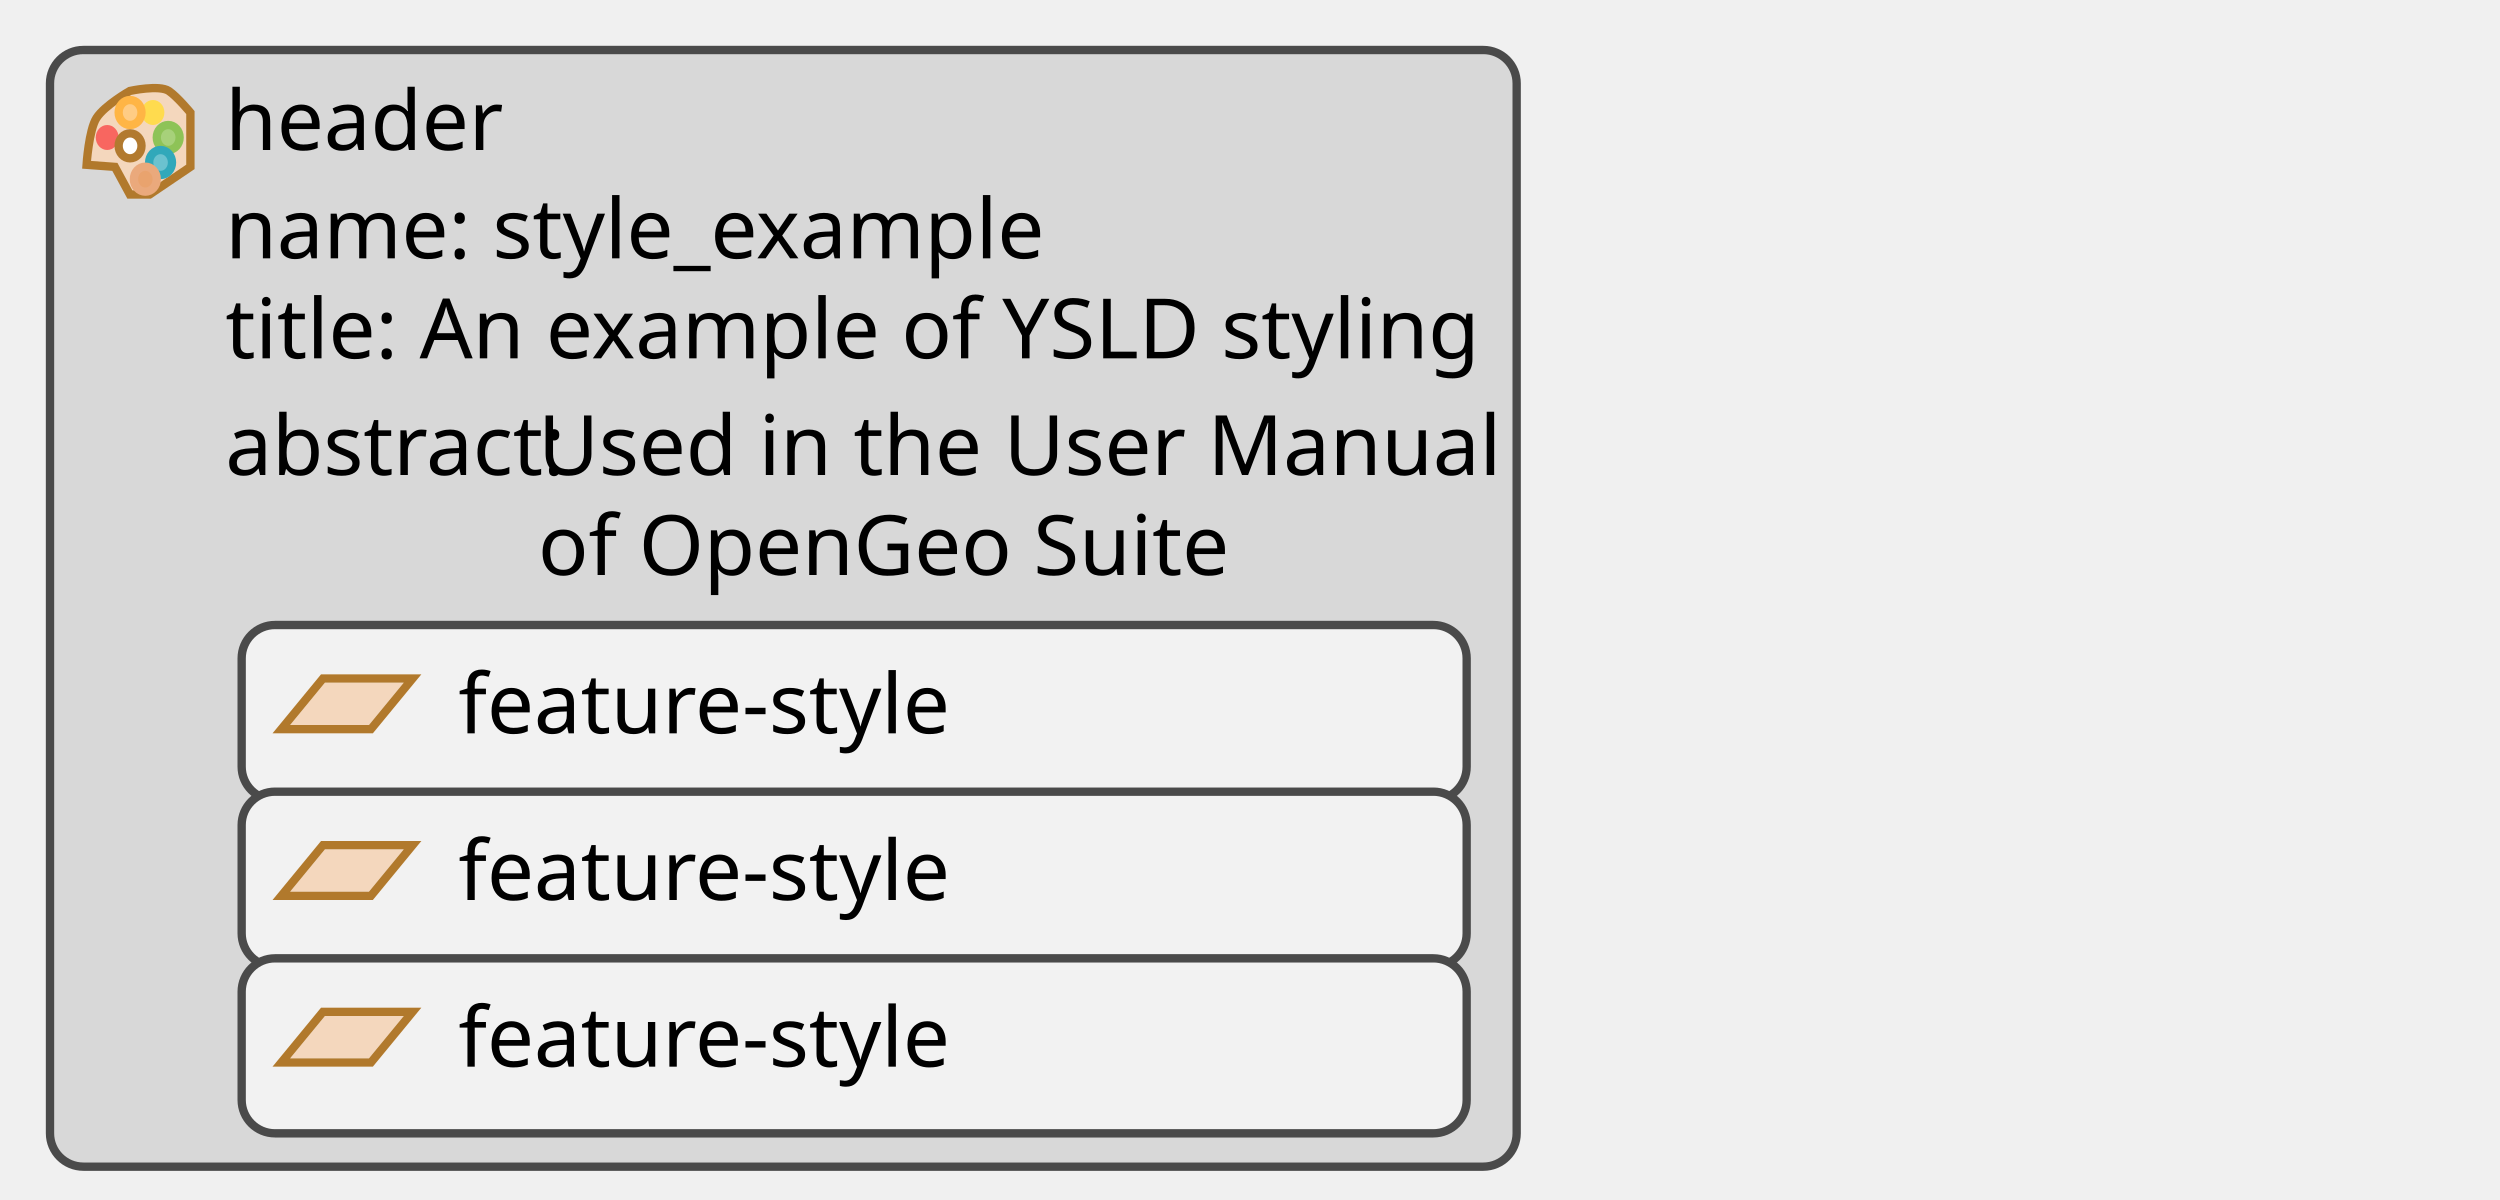
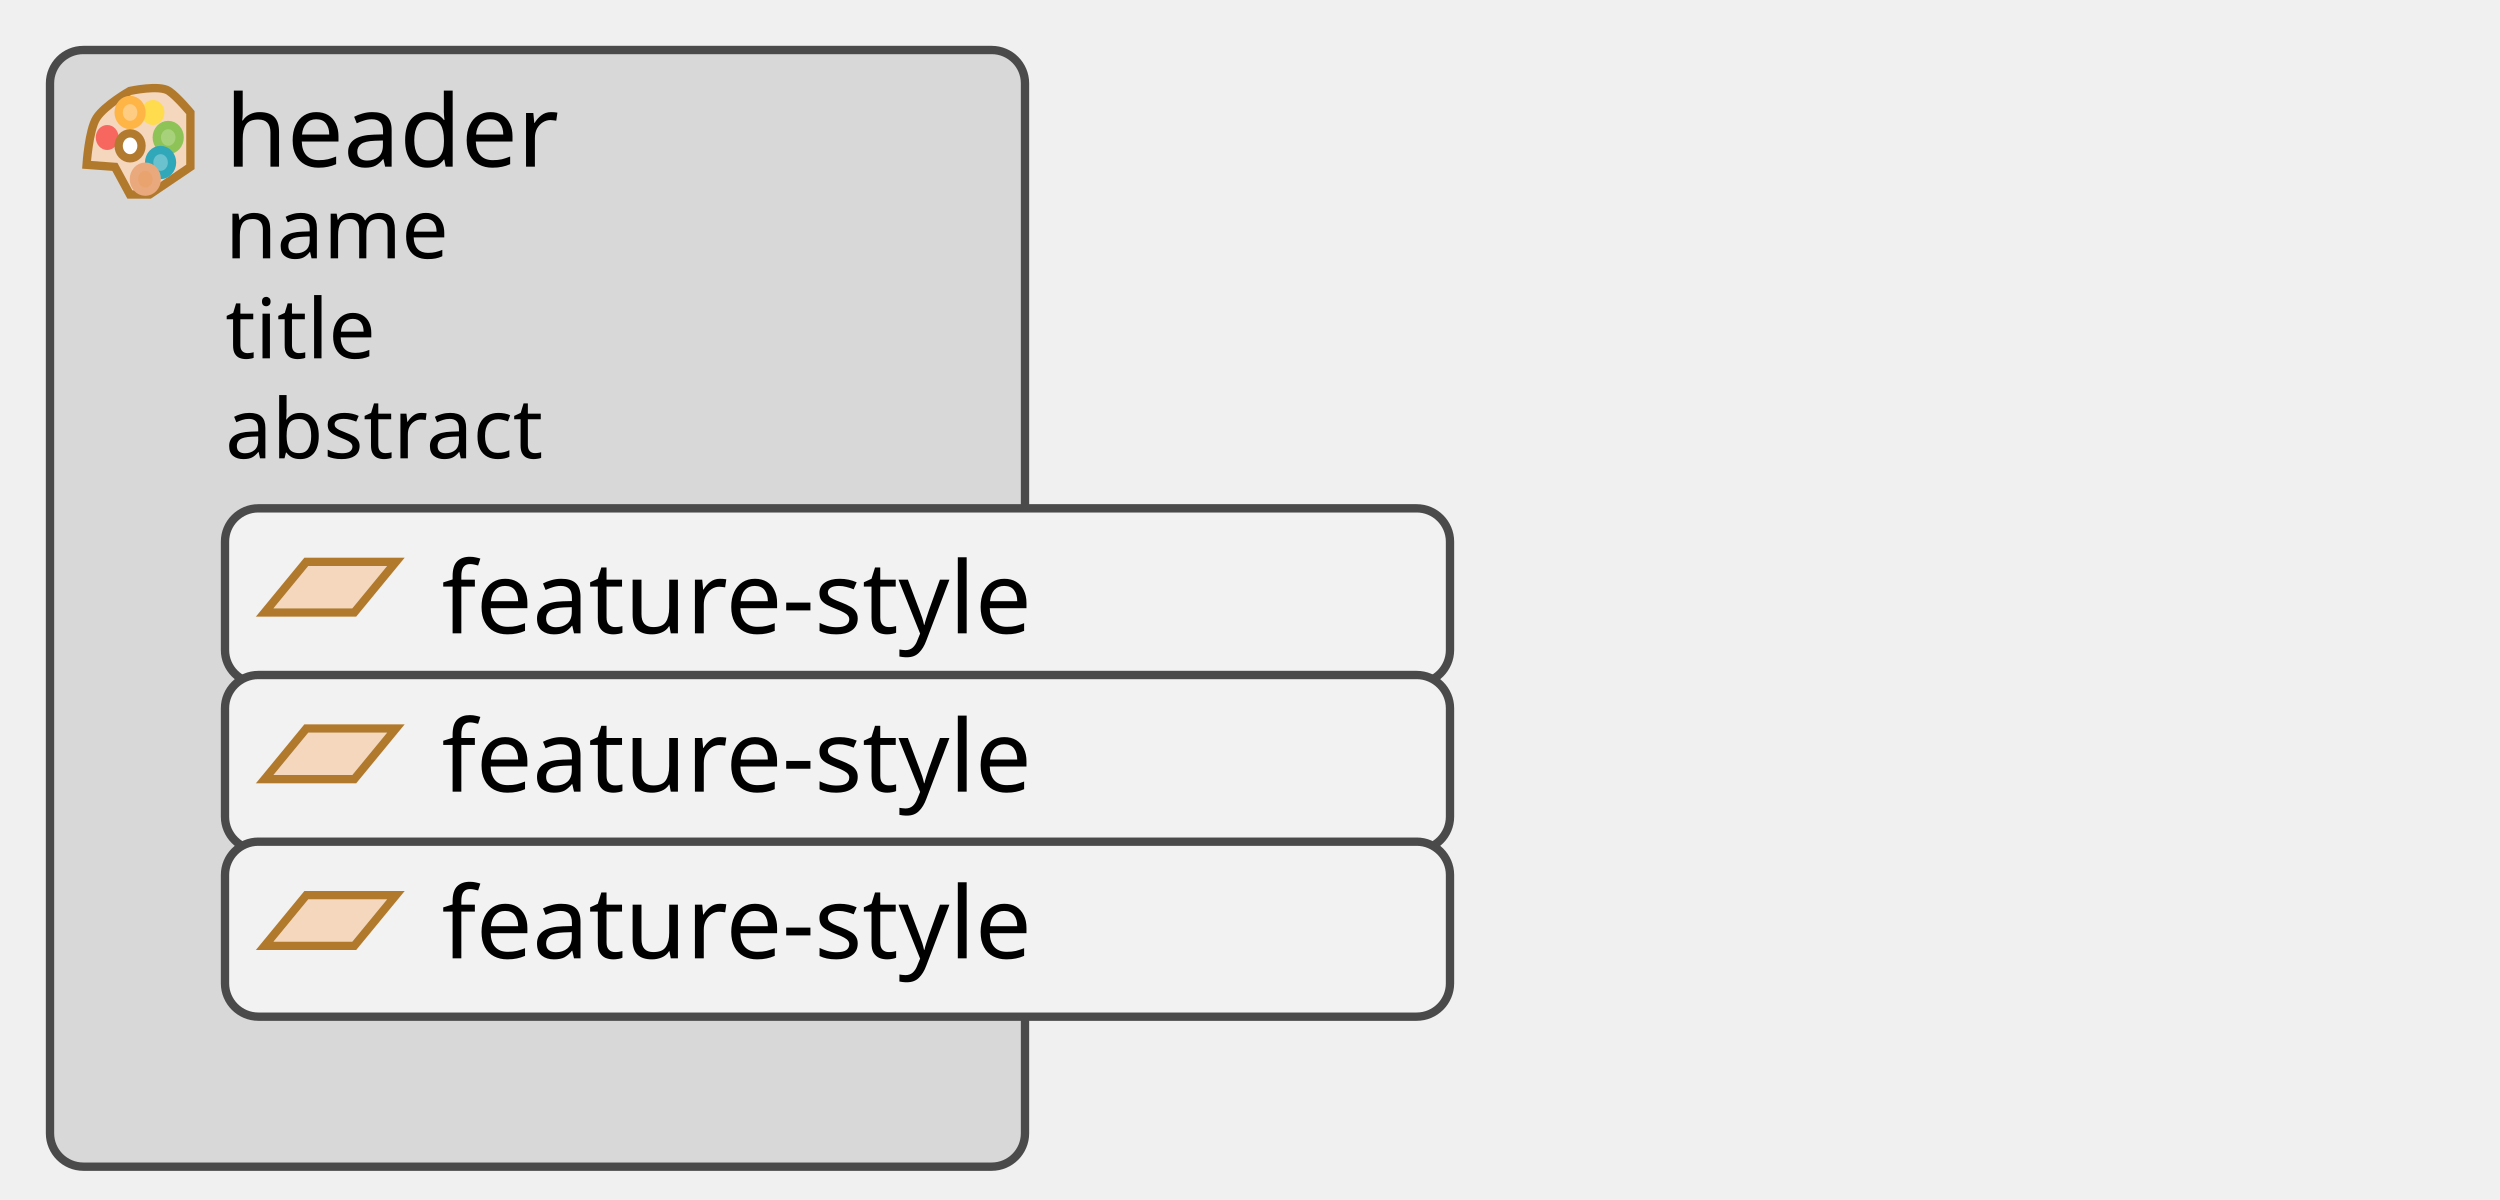
<svg xmlns="http://www.w3.org/2000/svg" width="300px" height="144px" viewBox="0 0 300 144" version="1.1">
  <defs />
  <g id="Page-1" stroke="none" stroke-width="1" fill="none" fill-rule="evenodd">
    <g id="structure_header">
      <g id="style" transform="translate(6, 6)">
-         <rect id="Rectangle-1" stroke="#4A4A4A" fill="#D8D8D8" x="0" y="0" width="176" height="134" rx="4" />
+         <rect id="Rectangle-1" stroke="#4A4A4A" fill="#D8D8D8" x="0" y="0" width="117" height="134" rx="4" />
        <g id="style_icon" transform="translate(4.575472, 5)">
          <path d="M1.008,3.152 C0.085,4.588 -0.188,8.776 -0.188,8.776 L3.21,9.026 L5.007,12.342 L7.371,12.342 L12.273,9.026 L12.273,2.509 C12.273,2.509 10.707,0.611 9.683,-0.085 C8.544,-0.858 5.007,-0.085 5.007,-0.085 C5.007,-0.085 1.983,1.635 1.008,3.152 Z" id="Path-228" stroke="#B1792C" fill="#F4D7BD" />
          <path d="M2.288,7 C3.046,7 3.66,6.328 3.66,5.5 C3.66,4.672 3.046,4 2.288,4 C1.53,4 0.915,4.672 0.915,5.5 C0.915,6.328 1.53,7 2.288,7 Z" id="Oval-55-copy" fill="#F86660" />
          <path d="M7.778,4 C8.536,4 9.151,3.328 9.151,2.5 C9.151,1.672 8.536,1 7.778,1 C7.02,1 6.406,1.672 6.406,2.5 C6.406,3.328 7.02,4 7.778,4 Z" id="Oval-55-copy-2" fill="#FFDB4E" />
          <path d="M5.033,4 C5.791,4 6.406,3.328 6.406,2.5 C6.406,1.672 5.791,1 5.033,1 C4.275,1 3.66,1.672 3.66,2.5 C3.66,3.328 4.275,4 5.033,4 Z" id="Oval-55-copy-3" stroke="#FFB545" fill="#FFCC84" />
          <path d="M9.608,7 C10.367,7 10.981,6.328 10.981,5.5 C10.981,4.672 10.367,4 9.608,4 C8.85,4 8.236,4.672 8.236,5.5 C8.236,6.328 8.85,7 9.608,7 Z" id="Oval-55-copy-4" stroke="#8EC357" fill="#A7D17A" />
          <path d="M8.693,10 C9.451,10 10.066,9.328 10.066,8.5 C10.066,7.672 9.451,7 8.693,7 C7.935,7 7.321,7.672 7.321,8.5 C7.321,9.328 7.935,10 8.693,10 Z" id="Oval-55-copy-5" stroke="#31A8BA" fill="#6BC2CF" />
          <path d="M6.863,12 C7.621,12 8.236,11.328 8.236,10.5 C8.236,9.672 7.621,9 6.863,9 C6.105,9 5.491,9.672 5.491,10.5 C5.491,11.328 6.105,12 6.863,12 Z" id="Oval-55-copy-6" stroke="#EAA97C" fill="#E9A36E" />
          <path d="M5.033,8 C5.791,8 6.406,7.328 6.406,6.5 C6.406,5.672 5.791,5 5.033,5 C4.275,5 3.66,5.672 3.66,6.5 C3.66,7.328 4.275,8 5.033,8 Z" id="Oval-55" stroke="#B27A2F" fill="#FFFFFF" />
        </g>
-         <text id="header" font-family="Proxima Nova" font-size="10" font-weight="526" fill="#000000">
-           <tspan x="21.047" y="12">header</tspan>
+         <text id="header" font-family="Proxima Nova" font-size="12" font-weight="526" fill="#000000">
+           <tspan x="21.047" y="14">header</tspan>
        </text>
-         <text id="title:-An-example-of" font-family="Proxima Nova" font-size="10" font-weight="260" fill="#000000">
-           <tspan x="21.047" y="37">title: An example of YSLD styling</tspan>
-         </text>
-         <text id="name:-style_example" font-family="Proxima Nova" font-size="10" font-weight="260" fill="#000000">
-           <tspan x="21.047" y="25">name: style_example</tspan>
-         </text>
-         <text id="abstract:" font-family="Proxima Nova" font-size="10" font-weight="260" fill="#000000">
-           <tspan x="21.047" y="51">abstract:</tspan>
-         </text>
-         <text id="Used-in-the-User-Man" font-family="Proxima Nova" font-size="10" font-weight="260" fill="#000000">
-           <tspan x="58.566" y="51">Used in the User Manual</tspan>
-           <tspan x="58.566" y="63">of OpenGeo Suite</tspan>
+         <text id="name" font-family="Proxima Nova" font-size="10" font-weight="260" fill="#000000">
+           <tspan x="21.047" y="25">name</tspan>
+           <tspan x="21.047" y="37">title</tspan>
+           <tspan x="21.047" y="49">abstract</tspan>
        </text>
      </g>
-       <g id="feature-style" transform="translate(29, 75)">
+       <g id="feature-style" transform="translate(27, 61)">
        <rect id="box" stroke="#4A4A4A" fill="#F2F2F2" x="0" y="0" width="147" height="21" rx="4" />
-         <text font-family="Proxima Nova" font-size="10" font-weight="260" fill="#000000">
-           <tspan x="26" y="13">feature-style</tspan>
+         <text font-family="Proxima Nova" font-size="12" font-weight="526" fill="#000000">
+           <tspan x="26" y="15">feature-style</tspan>
        </text>
        <g id="feature_style" transform="translate(4, 6)">
          <path d="M0.755,6.503 L5.755,0.423 L16.505,0.423 L11.505,6.503 L0.755,6.503 Z" id="border" stroke="#FFFFFF" fill="#F4D7BD" />
          <path d="M0.755,6.503 L5.755,0.423 L16.505,0.423 L11.505,6.503 L0.755,6.503 Z" id="edge" stroke="#B1792C" />
        </g>
      </g>
-       <g id="feature-style-copy" transform="translate(29, 95)">
+       <g id="feature-style-copy" transform="translate(27, 81)">
        <rect id="box" stroke="#4A4A4A" fill="#F2F2F2" x="0" y="0" width="147" height="21" rx="4" />
-         <text id="feature-style" font-family="Proxima Nova" font-size="10" font-weight="260" fill="#000000">
-           <tspan x="26" y="13">feature-style</tspan>
+         <text id="feature-style" font-family="Proxima Nova" font-size="12" font-weight="526" fill="#000000">
+           <tspan x="26" y="14">feature-style</tspan>
        </text>
        <g id="feature_style" transform="translate(4, 6)">
          <path d="M0.755,6.503 L5.755,0.423 L16.505,0.423 L11.505,6.503 L0.755,6.503 Z" id="border" stroke="#FFFFFF" fill="#F4D7BD" />
          <path d="M0.755,6.503 L5.755,0.423 L16.505,0.423 L11.505,6.503 L0.755,6.503 Z" id="edge" stroke="#B1792C" />
        </g>
      </g>
-       <g id="feature-style-copy-2" transform="translate(29, 115)">
+       <g id="feature-style-copy-2" transform="translate(27, 101)">
        <rect id="box" stroke="#4A4A4A" fill="#F2F2F2" x="0" y="0" width="147" height="21" rx="4" />
-         <text id="feature-style" font-family="Proxima Nova" font-size="10" font-weight="260" fill="#000000">
-           <tspan x="26" y="13">feature-style</tspan>
+         <text id="feature-style" font-family="Proxima Nova" font-size="12" font-weight="526" fill="#000000">
+           <tspan x="26" y="14">feature-style</tspan>
        </text>
        <g id="feature_style" transform="translate(4, 6)">
          <path d="M0.755,6.503 L5.755,0.423 L16.505,0.423 L11.505,6.503 L0.755,6.503 Z" id="border" stroke="#FFFFFF" fill="#F4D7BD" />
          <path d="M0.755,6.503 L5.755,0.423 L16.505,0.423 L11.505,6.503 L0.755,6.503 Z" id="edge" stroke="#B1792C" />
        </g>
      </g>
    </g>
  </g>
</svg>
